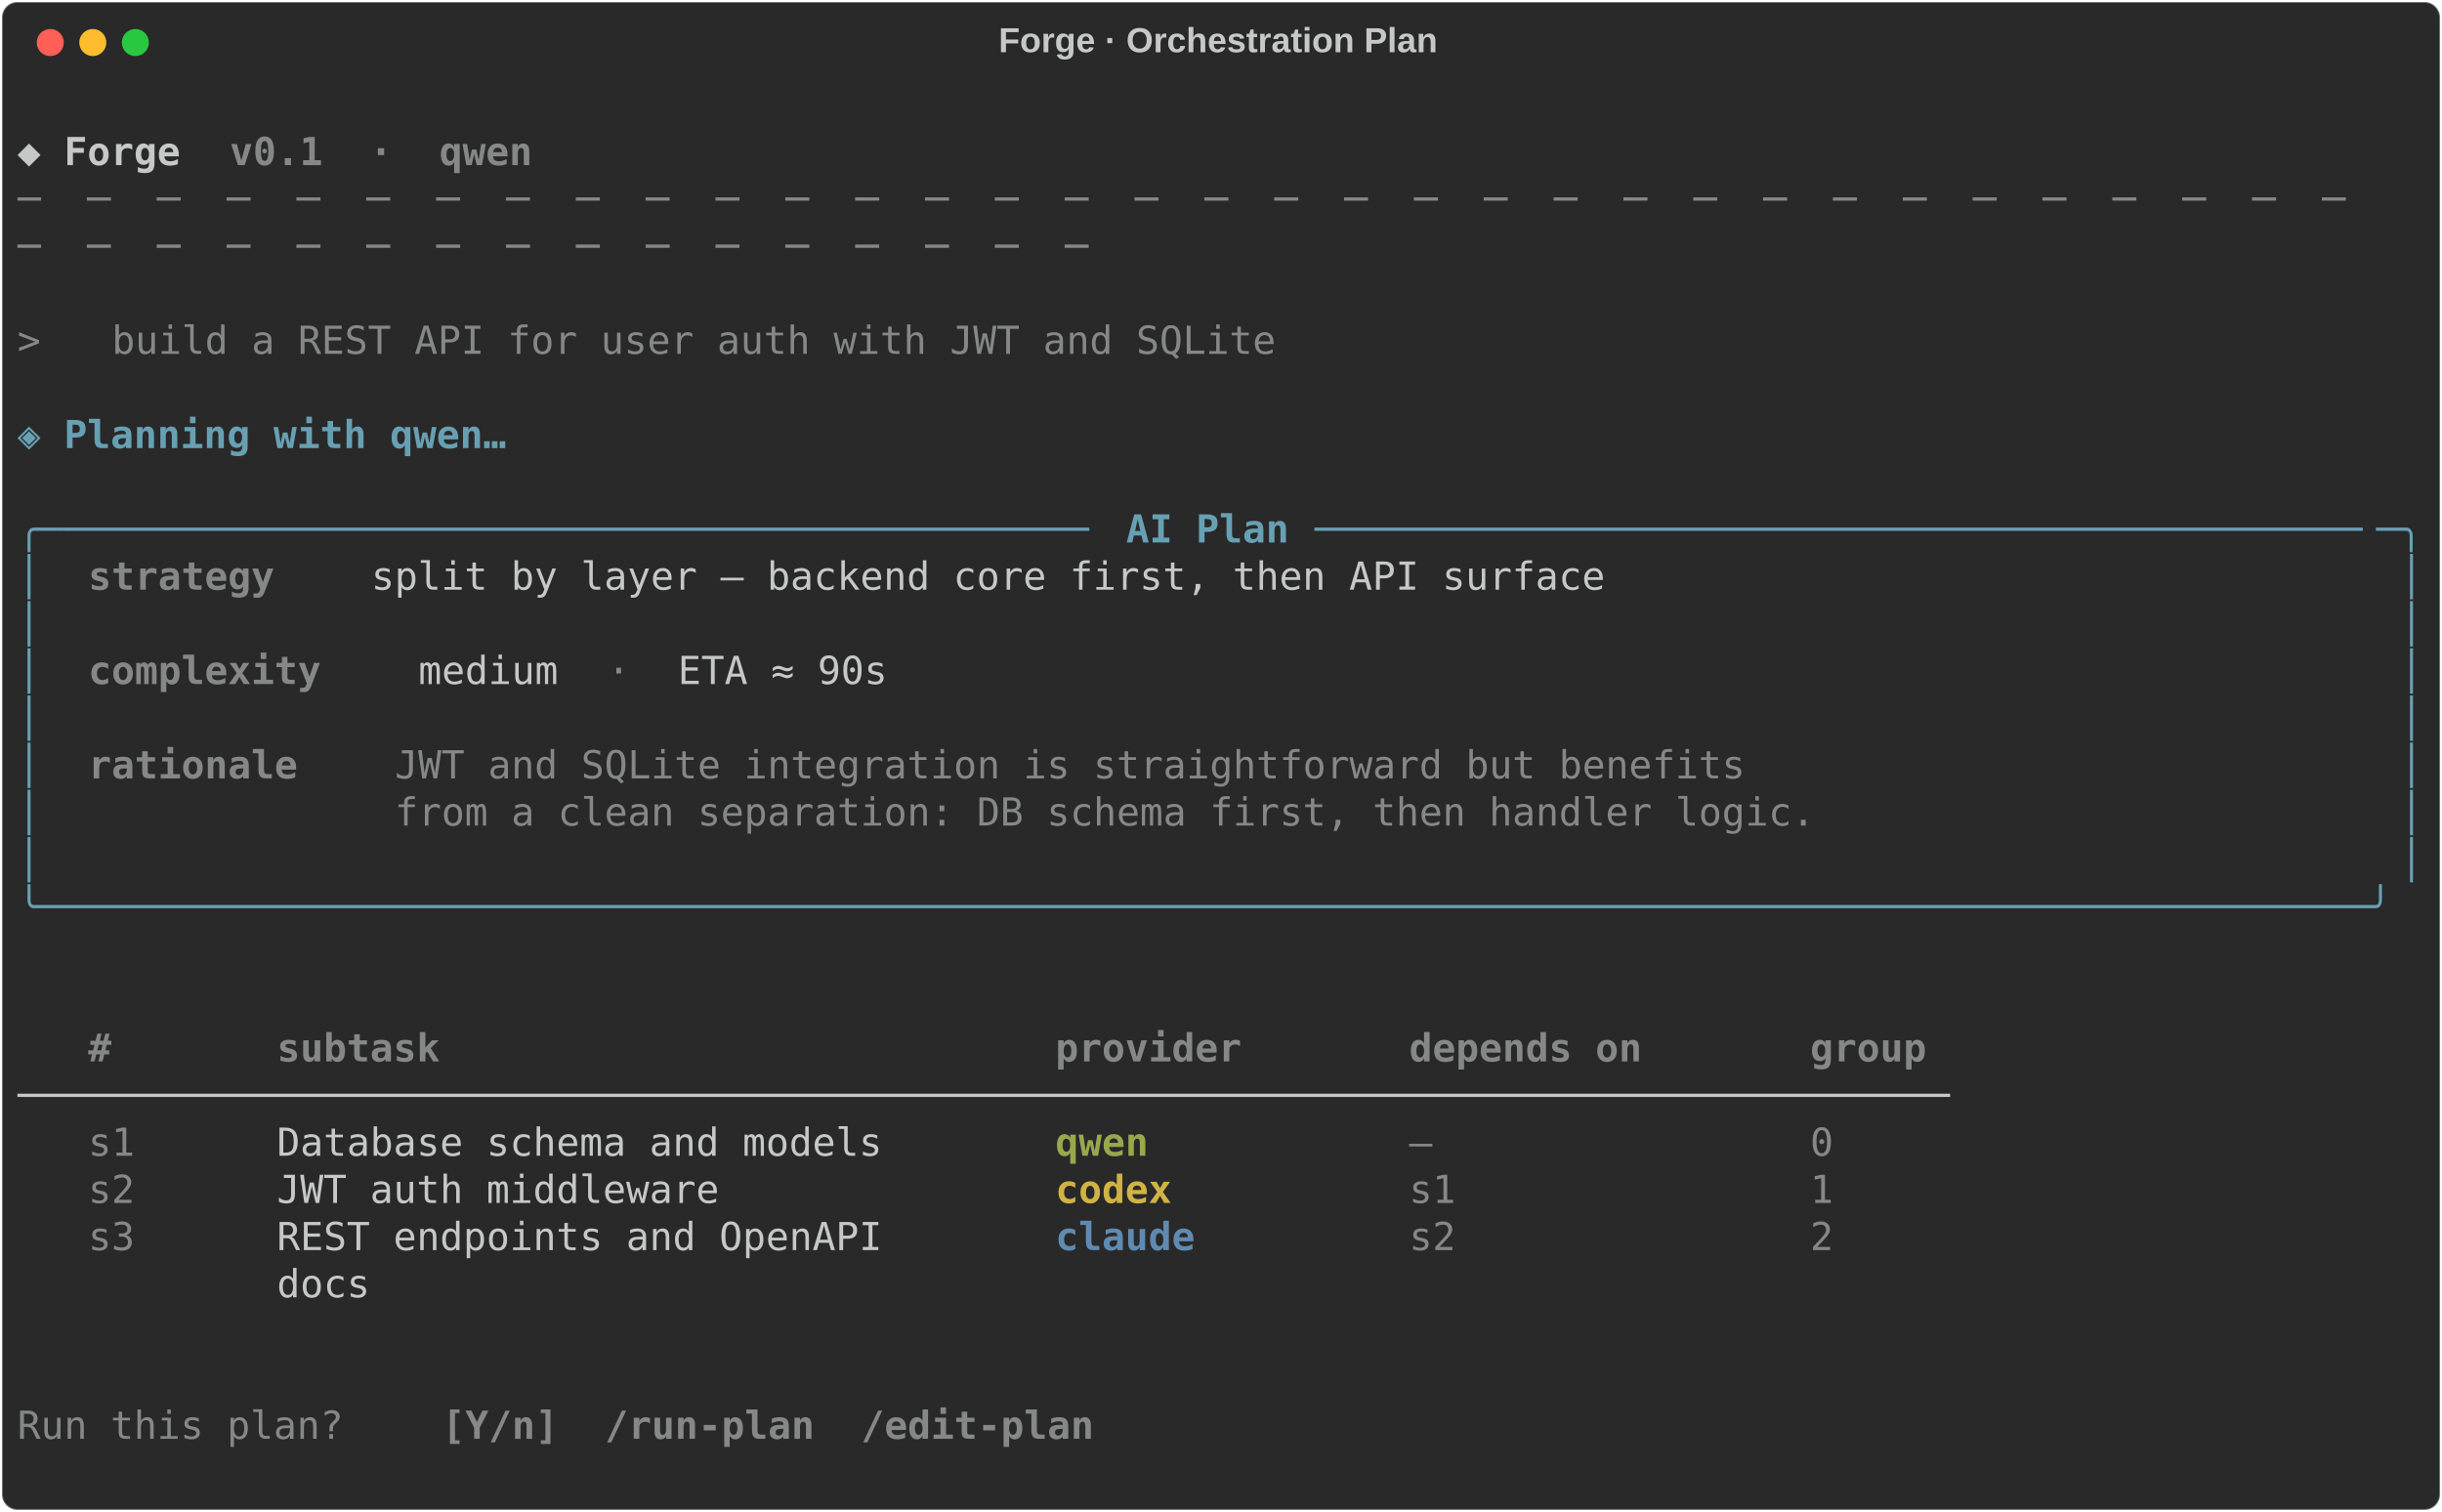
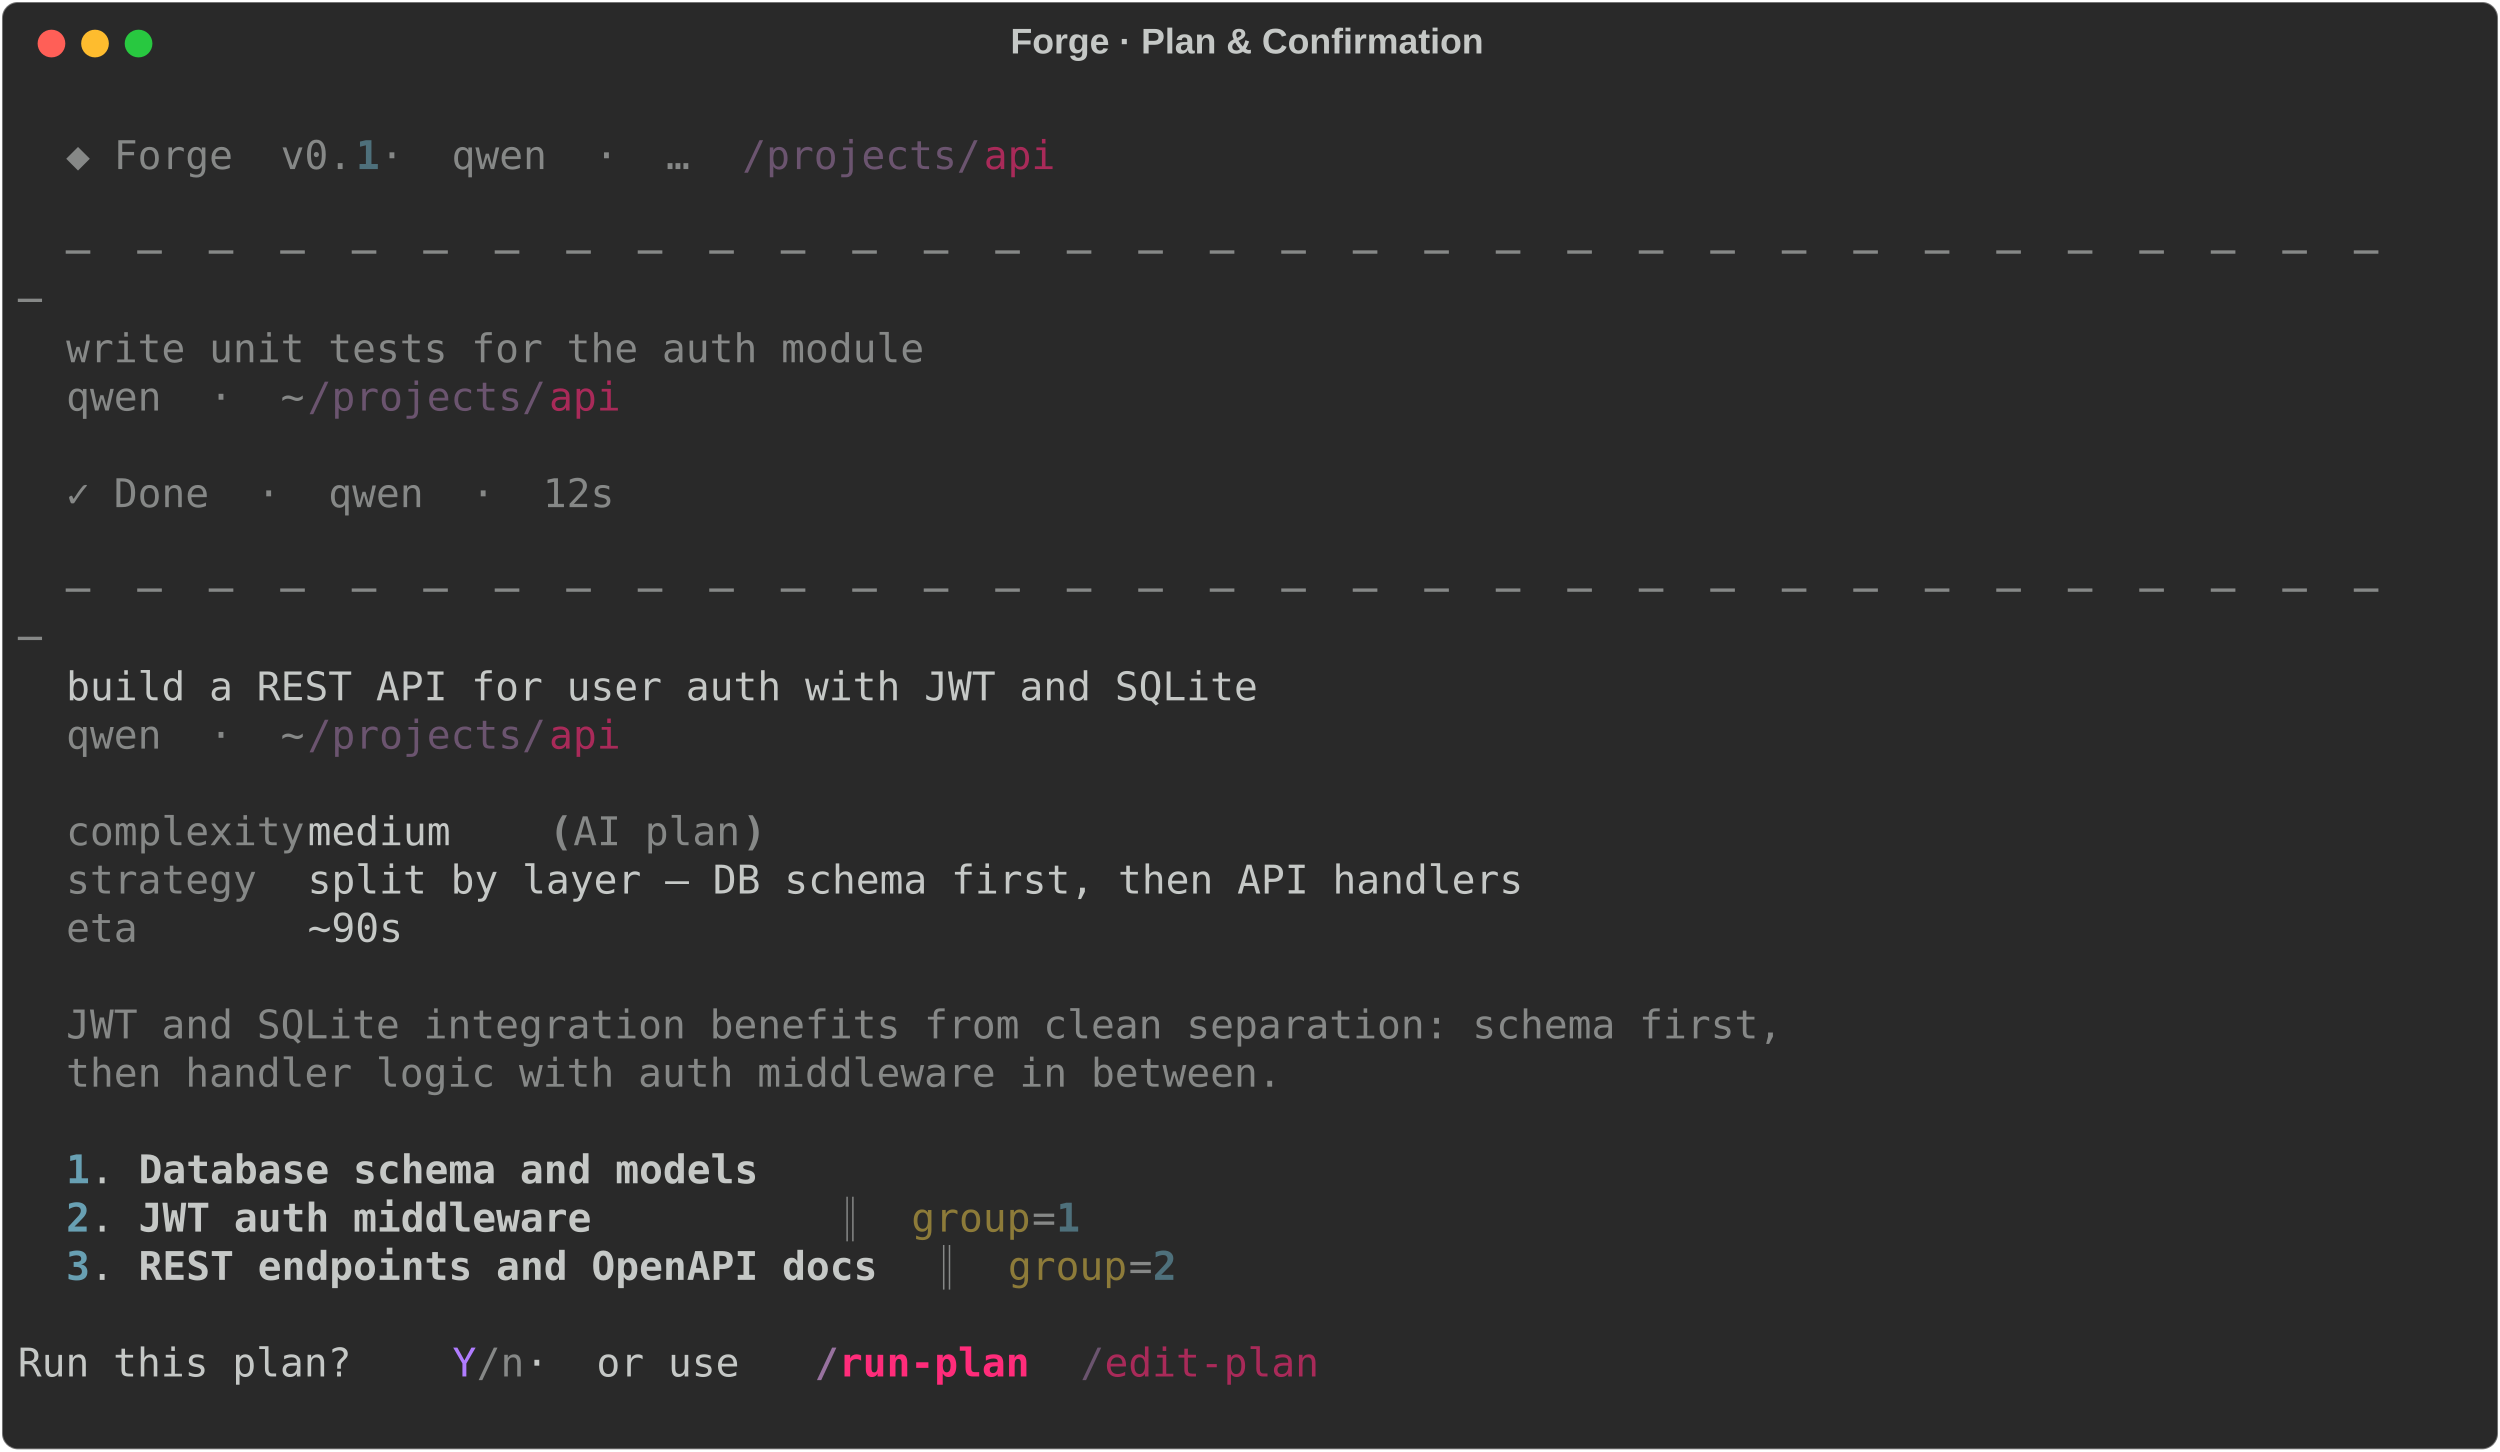
- <svg xmlns="http://www.w3.org/2000/svg" class="rich-terminal" viewBox="0 0 1263 782.0">
+ <svg xmlns="http://www.w3.org/2000/svg" class="rich-terminal" viewBox="0 0 1263 733.2">
  <style>

    @font-face {
        font-family: "Fira Code";
        src: local("FiraCode-Regular"),
                url("https://cdnjs.cloudflare.com/ajax/libs/firacode/6.2.0/woff2/FiraCode-Regular.woff2") format("woff2"),
                url("https://cdnjs.cloudflare.com/ajax/libs/firacode/6.2.0/woff/FiraCode-Regular.woff") format("woff");
        font-style: normal;
        font-weight: 400;
    }
    @font-face {
        font-family: "Fira Code";
        src: local("FiraCode-Bold"),
                url("https://cdnjs.cloudflare.com/ajax/libs/firacode/6.2.0/woff2/FiraCode-Bold.woff2") format("woff2"),
                url("https://cdnjs.cloudflare.com/ajax/libs/firacode/6.2.0/woff/FiraCode-Bold.woff") format("woff");
        font-style: bold;
        font-weight: 700;
    }

-     .terminal-3184034792-matrix {
+     .terminal-1102313696-matrix {
        font-family: Fira Code, monospace;
        font-size: 20px;
        line-height: 24.4px;
        font-variant-east-asian: full-width;
    }

-     .terminal-3184034792-title {
+     .terminal-1102313696-title {
        font-size: 18px;
        font-weight: bold;
        font-family: arial;
    }

-     .terminal-3184034792-r1 { fill: #c5c8c6 }
- .terminal-3184034792-r2 { fill: #c5c8c6;font-weight: bold }
- .terminal-3184034792-r3 { fill: #868887;font-weight: bold }
- .terminal-3184034792-r4 { fill: #868887 }
- .terminal-3184034792-r5 { fill: #68a0b3;font-weight: bold }
- .terminal-3184034792-r6 { fill: #68a0b3 }
- .terminal-3184034792-r7 { fill: #98a84b;font-weight: bold }
- .terminal-3184034792-r8 { fill: #d0b344;font-weight: bold }
- .terminal-3184034792-r9 { fill: #608ab1;font-weight: bold }
+     .terminal-1102313696-r1 { fill: #c5c8c6 }
+ .terminal-1102313696-r2 { fill: #868887 }
+ .terminal-1102313696-r3 { fill: #4e707b;font-weight: bold }
+ .terminal-1102313696-r4 { fill: #6b546f }
+ .terminal-1102313696-r5 { fill: #a92a59 }
+ .terminal-1102313696-r6 { fill: #868887;font-weight: bold }
+ .terminal-1102313696-r7 { fill: #68a0b3;font-weight: bold }
+ .terminal-1102313696-r8 { fill: #c5c8c6;font-weight: bold }
+ .terminal-1102313696-r9 { fill: #8d7b39 }
+ .terminal-1102313696-r10 { fill: #b07cff }
+ .terminal-1102313696-r11 { fill: #98729f;font-weight: bold }
+ .terminal-1102313696-r12 { fill: #ff2c7a;font-weight: bold }
    </style>
  <defs>
-     <clipPath id="terminal-3184034792-clip-terminal">
-       <rect x="0" y="0" width="1243.4" height="731.0" />
-     </clipPath>
-     <clipPath id="terminal-3184034792-line-0">
+     <clipPath id="terminal-1102313696-clip-terminal">
+       <rect x="0" y="0" width="1243.4" height="682.2" />
+     </clipPath>
+     <clipPath id="terminal-1102313696-line-0">
      <rect x="0" y="1.5" width="1244.4" height="24.65" />
    </clipPath>
-     <clipPath id="terminal-3184034792-line-1">
+     <clipPath id="terminal-1102313696-line-1">
      <rect x="0" y="25.9" width="1244.4" height="24.65" />
    </clipPath>
-     <clipPath id="terminal-3184034792-line-2">
+     <clipPath id="terminal-1102313696-line-2">
      <rect x="0" y="50.3" width="1244.4" height="24.65" />
    </clipPath>
-     <clipPath id="terminal-3184034792-line-3">
+     <clipPath id="terminal-1102313696-line-3">
      <rect x="0" y="74.7" width="1244.4" height="24.65" />
    </clipPath>
-     <clipPath id="terminal-3184034792-line-4">
+     <clipPath id="terminal-1102313696-line-4">
      <rect x="0" y="99.1" width="1244.4" height="24.65" />
    </clipPath>
-     <clipPath id="terminal-3184034792-line-5">
+     <clipPath id="terminal-1102313696-line-5">
      <rect x="0" y="123.5" width="1244.4" height="24.65" />
    </clipPath>
-     <clipPath id="terminal-3184034792-line-6">
+     <clipPath id="terminal-1102313696-line-6">
      <rect x="0" y="147.9" width="1244.4" height="24.65" />
    </clipPath>
-     <clipPath id="terminal-3184034792-line-7">
+     <clipPath id="terminal-1102313696-line-7">
      <rect x="0" y="172.3" width="1244.4" height="24.65" />
    </clipPath>
-     <clipPath id="terminal-3184034792-line-8">
+     <clipPath id="terminal-1102313696-line-8">
      <rect x="0" y="196.7" width="1244.4" height="24.65" />
    </clipPath>
-     <clipPath id="terminal-3184034792-line-9">
+     <clipPath id="terminal-1102313696-line-9">
      <rect x="0" y="221.1" width="1244.4" height="24.65" />
    </clipPath>
-     <clipPath id="terminal-3184034792-line-10">
+     <clipPath id="terminal-1102313696-line-10">
      <rect x="0" y="245.5" width="1244.4" height="24.65" />
    </clipPath>
-     <clipPath id="terminal-3184034792-line-11">
+     <clipPath id="terminal-1102313696-line-11">
      <rect x="0" y="269.9" width="1244.4" height="24.65" />
    </clipPath>
-     <clipPath id="terminal-3184034792-line-12">
+     <clipPath id="terminal-1102313696-line-12">
      <rect x="0" y="294.3" width="1244.4" height="24.65" />
    </clipPath>
-     <clipPath id="terminal-3184034792-line-13">
+     <clipPath id="terminal-1102313696-line-13">
      <rect x="0" y="318.7" width="1244.4" height="24.65" />
    </clipPath>
-     <clipPath id="terminal-3184034792-line-14">
+     <clipPath id="terminal-1102313696-line-14">
      <rect x="0" y="343.1" width="1244.4" height="24.65" />
    </clipPath>
-     <clipPath id="terminal-3184034792-line-15">
+     <clipPath id="terminal-1102313696-line-15">
      <rect x="0" y="367.5" width="1244.4" height="24.65" />
    </clipPath>
-     <clipPath id="terminal-3184034792-line-16">
+     <clipPath id="terminal-1102313696-line-16">
      <rect x="0" y="391.9" width="1244.4" height="24.65" />
    </clipPath>
-     <clipPath id="terminal-3184034792-line-17">
+     <clipPath id="terminal-1102313696-line-17">
      <rect x="0" y="416.3" width="1244.4" height="24.65" />
    </clipPath>
-     <clipPath id="terminal-3184034792-line-18">
+     <clipPath id="terminal-1102313696-line-18">
      <rect x="0" y="440.7" width="1244.4" height="24.65" />
    </clipPath>
-     <clipPath id="terminal-3184034792-line-19">
+     <clipPath id="terminal-1102313696-line-19">
      <rect x="0" y="465.1" width="1244.4" height="24.65" />
    </clipPath>
-     <clipPath id="terminal-3184034792-line-20">
+     <clipPath id="terminal-1102313696-line-20">
      <rect x="0" y="489.5" width="1244.4" height="24.65" />
    </clipPath>
-     <clipPath id="terminal-3184034792-line-21">
+     <clipPath id="terminal-1102313696-line-21">
      <rect x="0" y="513.9" width="1244.4" height="24.65" />
    </clipPath>
-     <clipPath id="terminal-3184034792-line-22">
+     <clipPath id="terminal-1102313696-line-22">
      <rect x="0" y="538.3" width="1244.4" height="24.65" />
    </clipPath>
-     <clipPath id="terminal-3184034792-line-23">
+     <clipPath id="terminal-1102313696-line-23">
      <rect x="0" y="562.7" width="1244.4" height="24.65" />
    </clipPath>
-     <clipPath id="terminal-3184034792-line-24">
+     <clipPath id="terminal-1102313696-line-24">
      <rect x="0" y="587.1" width="1244.4" height="24.65" />
    </clipPath>
-     <clipPath id="terminal-3184034792-line-25">
+     <clipPath id="terminal-1102313696-line-25">
      <rect x="0" y="611.5" width="1244.4" height="24.65" />
    </clipPath>
-     <clipPath id="terminal-3184034792-line-26">
+     <clipPath id="terminal-1102313696-line-26">
      <rect x="0" y="635.9" width="1244.4" height="24.65" />
    </clipPath>
-     <clipPath id="terminal-3184034792-line-27">
-       <rect x="0" y="660.3" width="1244.4" height="24.65" />
-     </clipPath>
-     <clipPath id="terminal-3184034792-line-28">
-       <rect x="0" y="684.7" width="1244.4" height="24.65" />
-     </clipPath>
  </defs>
-   <rect fill="#292929" stroke="rgba(255,255,255,0.35)" stroke-width="1" x="1" y="1" width="1261" height="780" rx="8" />
-   <text class="terminal-3184034792-title" fill="#c5c8c6" text-anchor="middle" x="630" y="27">Forge · Orchestration Plan</text>
+   <rect fill="#292929" stroke="rgba(255,255,255,0.35)" stroke-width="1" x="1" y="1" width="1261" height="731.2" rx="8" />
+   <text class="terminal-1102313696-title" fill="#c5c8c6" text-anchor="middle" x="630" y="27">Forge · Plan &amp; Confirmation</text>
  <g transform="translate(26,22)">
    <circle cx="0" cy="0" r="7" fill="#ff5f57" />
    <circle cx="22" cy="0" r="7" fill="#febc2e" />
    <circle cx="44" cy="0" r="7" fill="#28c840" />
  </g>
-   <g transform="translate(9, 41)" clip-path="url(#terminal-3184034792-clip-terminal)">
-     <g class="terminal-3184034792-matrix">
-       <text class="terminal-3184034792-r1" x="1244.4" y="20" textLength="12.2" clip-path="url(#terminal-3184034792-line-0)">
- </text>
-       <text class="terminal-3184034792-r2" x="0" y="44.4" textLength="109.8" clip-path="url(#terminal-3184034792-line-1)">  ◆ Forge</text>
-       <text class="terminal-3184034792-r3" x="109.8" y="44.4" textLength="183" clip-path="url(#terminal-3184034792-line-1)">  v0.1  ·  qwen</text>
-       <text class="terminal-3184034792-r1" x="1244.4" y="44.4" textLength="12.2" clip-path="url(#terminal-3184034792-line-1)">
- </text>
-       <text class="terminal-3184034792-r4" x="0" y="68.8" textLength="1244.4" clip-path="url(#terminal-3184034792-line-2)">  ─  ─  ─  ─  ─  ─  ─  ─  ─  ─  ─  ─  ─  ─  ─  ─  ─  ─  ─  ─  ─  ─  ─  ─  ─  ─  ─  ─  ─  ─  ─  ─  ─  ─</text>
-       <text class="terminal-3184034792-r1" x="1244.4" y="68.8" textLength="12.2" clip-path="url(#terminal-3184034792-line-2)">
- </text>
-       <text class="terminal-3184034792-r4" x="0" y="93.2" textLength="561.2" clip-path="url(#terminal-3184034792-line-3)">─  ─  ─  ─  ─  ─  ─  ─  ─  ─  ─  ─  ─  ─  ─  ─</text>
-       <text class="terminal-3184034792-r1" x="1244.4" y="93.2" textLength="12.2" clip-path="url(#terminal-3184034792-line-3)">
- </text>
-       <text class="terminal-3184034792-r1" x="1244.4" y="117.6" textLength="12.2" clip-path="url(#terminal-3184034792-line-4)">
- </text>
-       <text class="terminal-3184034792-r4" x="0" y="142" textLength="48.8" clip-path="url(#terminal-3184034792-line-5)">  &gt; </text>
-       <text class="terminal-3184034792-r4" x="48.8" y="142" textLength="610" clip-path="url(#terminal-3184034792-line-5)">build a REST API for user auth with JWT and SQLite</text>
-       <text class="terminal-3184034792-r1" x="1244.4" y="142" textLength="12.2" clip-path="url(#terminal-3184034792-line-5)">
- </text>
-       <text class="terminal-3184034792-r1" x="1244.4" y="166.4" textLength="12.2" clip-path="url(#terminal-3184034792-line-6)">
- </text>
-       <text class="terminal-3184034792-r5" x="0" y="190.8" textLength="280.6" clip-path="url(#terminal-3184034792-line-7)">  ◈ Planning with qwen…</text>
-       <text class="terminal-3184034792-r1" x="1244.4" y="190.8" textLength="12.2" clip-path="url(#terminal-3184034792-line-7)">
- </text>
-       <text class="terminal-3184034792-r1" x="1244.4" y="215.2" textLength="12.2" clip-path="url(#terminal-3184034792-line-8)">
- </text>
-       <text class="terminal-3184034792-r6" x="0" y="239.6" textLength="24.4" clip-path="url(#terminal-3184034792-line-9)">╭─</text>
-       <text class="terminal-3184034792-r6" x="24.4" y="239.6" textLength="536.8" clip-path="url(#terminal-3184034792-line-9)">────────────────────────────────────────────</text>
-       <text class="terminal-3184034792-r5" x="573.4" y="239.6" textLength="85.4" clip-path="url(#terminal-3184034792-line-9)">AI Plan</text>
-       <text class="terminal-3184034792-r6" x="671" y="239.6" textLength="549" clip-path="url(#terminal-3184034792-line-9)">─────────────────────────────────────────────</text>
-       <text class="terminal-3184034792-r6" x="1220" y="239.6" textLength="24.4" clip-path="url(#terminal-3184034792-line-9)">─╮</text>
-       <text class="terminal-3184034792-r1" x="1244.4" y="239.6" textLength="12.2" clip-path="url(#terminal-3184034792-line-9)">
- </text>
-       <text class="terminal-3184034792-r6" x="0" y="264" textLength="12.2" clip-path="url(#terminal-3184034792-line-10)">│</text>
-       <text class="terminal-3184034792-r3" x="36.6" y="264" textLength="146.4" clip-path="url(#terminal-3184034792-line-10)">  strategy  </text>
-       <text class="terminal-3184034792-r1" x="183" y="264" textLength="646.6" clip-path="url(#terminal-3184034792-line-10)">split by layer — backend core first, then API surface</text>
-       <text class="terminal-3184034792-r6" x="1232.2" y="264" textLength="12.2" clip-path="url(#terminal-3184034792-line-10)">│</text>
-       <text class="terminal-3184034792-r1" x="1244.4" y="264" textLength="12.2" clip-path="url(#terminal-3184034792-line-10)">
- </text>
-       <text class="terminal-3184034792-r6" x="0" y="288.4" textLength="12.2" clip-path="url(#terminal-3184034792-line-11)">│</text>
-       <text class="terminal-3184034792-r6" x="1232.2" y="288.4" textLength="12.2" clip-path="url(#terminal-3184034792-line-11)">│</text>
-       <text class="terminal-3184034792-r1" x="1244.4" y="288.4" textLength="12.2" clip-path="url(#terminal-3184034792-line-11)">
- </text>
-       <text class="terminal-3184034792-r6" x="0" y="312.8" textLength="12.2" clip-path="url(#terminal-3184034792-line-12)">│</text>
-       <text class="terminal-3184034792-r3" x="36.6" y="312.8" textLength="170.8" clip-path="url(#terminal-3184034792-line-12)">  complexity  </text>
-       <text class="terminal-3184034792-r1" x="207.4" y="312.8" textLength="97.6" clip-path="url(#terminal-3184034792-line-12)">medium  </text>
-       <text class="terminal-3184034792-r4" x="305" y="312.8" textLength="36.6" clip-path="url(#terminal-3184034792-line-12)">·  </text>
-       <text class="terminal-3184034792-r1" x="341.6" y="312.8" textLength="109.8" clip-path="url(#terminal-3184034792-line-12)">ETA ≈ 90s</text>
-       <text class="terminal-3184034792-r6" x="1232.2" y="312.8" textLength="12.2" clip-path="url(#terminal-3184034792-line-12)">│</text>
-       <text class="terminal-3184034792-r1" x="1244.4" y="312.8" textLength="12.2" clip-path="url(#terminal-3184034792-line-12)">
- </text>
-       <text class="terminal-3184034792-r6" x="0" y="337.2" textLength="12.2" clip-path="url(#terminal-3184034792-line-13)">│</text>
-       <text class="terminal-3184034792-r6" x="1232.2" y="337.2" textLength="12.2" clip-path="url(#terminal-3184034792-line-13)">│</text>
-       <text class="terminal-3184034792-r1" x="1244.4" y="337.2" textLength="12.2" clip-path="url(#terminal-3184034792-line-13)">
- </text>
-       <text class="terminal-3184034792-r6" x="0" y="361.6" textLength="12.2" clip-path="url(#terminal-3184034792-line-14)">│</text>
-       <text class="terminal-3184034792-r3" x="36.6" y="361.6" textLength="158.6" clip-path="url(#terminal-3184034792-line-14)">  rationale  </text>
-       <text class="terminal-3184034792-r4" x="195.2" y="361.6" textLength="707.6" clip-path="url(#terminal-3184034792-line-14)">JWT and SQLite integration is straightforward but benefits</text>
-       <text class="terminal-3184034792-r6" x="1232.2" y="361.6" textLength="12.2" clip-path="url(#terminal-3184034792-line-14)">│</text>
-       <text class="terminal-3184034792-r1" x="1244.4" y="361.6" textLength="12.2" clip-path="url(#terminal-3184034792-line-14)">
- </text>
-       <text class="terminal-3184034792-r6" x="0" y="386" textLength="12.2" clip-path="url(#terminal-3184034792-line-15)">│</text>
-       <text class="terminal-3184034792-r4" x="195.2" y="386" textLength="744.2" clip-path="url(#terminal-3184034792-line-15)">from a clean separation: DB schema first, then handler logic.</text>
-       <text class="terminal-3184034792-r6" x="1232.2" y="386" textLength="12.2" clip-path="url(#terminal-3184034792-line-15)">│</text>
-       <text class="terminal-3184034792-r1" x="1244.4" y="386" textLength="12.2" clip-path="url(#terminal-3184034792-line-15)">
- </text>
-       <text class="terminal-3184034792-r6" x="0" y="410.4" textLength="12.2" clip-path="url(#terminal-3184034792-line-16)">│</text>
-       <text class="terminal-3184034792-r6" x="1232.2" y="410.4" textLength="12.2" clip-path="url(#terminal-3184034792-line-16)">│</text>
-       <text class="terminal-3184034792-r1" x="1244.4" y="410.4" textLength="12.2" clip-path="url(#terminal-3184034792-line-16)">
- </text>
-       <text class="terminal-3184034792-r6" x="0" y="434.8" textLength="1244.4" clip-path="url(#terminal-3184034792-line-17)">╰────────────────────────────────────────────────────────────────────────────────────────────────────╯</text>
-       <text class="terminal-3184034792-r1" x="1244.4" y="434.8" textLength="12.2" clip-path="url(#terminal-3184034792-line-17)">
- </text>
-       <text class="terminal-3184034792-r1" x="1244.4" y="459.2" textLength="12.2" clip-path="url(#terminal-3184034792-line-18)">
- </text>
-       <text class="terminal-3184034792-r1" x="1244.4" y="483.6" textLength="12.2" clip-path="url(#terminal-3184034792-line-19)">
- </text>
-       <text class="terminal-3184034792-r3" x="36.6" y="508" textLength="36.6" clip-path="url(#terminal-3184034792-line-20)">#  </text>
-       <text class="terminal-3184034792-r3" x="134.2" y="508" textLength="341.6" clip-path="url(#terminal-3184034792-line-20)">subtask                     </text>
-       <text class="terminal-3184034792-r3" x="536.8" y="508" textLength="122" clip-path="url(#terminal-3184034792-line-20)">provider  </text>
-       <text class="terminal-3184034792-r3" x="719.8" y="508" textLength="146.4" clip-path="url(#terminal-3184034792-line-20)">depends on  </text>
-       <text class="terminal-3184034792-r3" x="927.2" y="508" textLength="73.2" clip-path="url(#terminal-3184034792-line-20)">group </text>
-       <text class="terminal-3184034792-r1" x="1244.4" y="508" textLength="12.2" clip-path="url(#terminal-3184034792-line-20)">
- </text>
-       <text class="terminal-3184034792-r1" x="0" y="532.4" textLength="1037" clip-path="url(#terminal-3184034792-line-21)"> ─────────────────────────────────────────────────────────────────────────────────── </text>
-       <text class="terminal-3184034792-r1" x="1244.4" y="532.4" textLength="12.2" clip-path="url(#terminal-3184034792-line-21)">
- </text>
-       <text class="terminal-3184034792-r4" x="36.6" y="556.8" textLength="36.6" clip-path="url(#terminal-3184034792-line-22)">s1 </text>
-       <text class="terminal-3184034792-r1" x="134.2" y="556.8" textLength="341.6" clip-path="url(#terminal-3184034792-line-22)">Database schema and models  </text>
-       <text class="terminal-3184034792-r7" x="536.8" y="556.8" textLength="48.8" clip-path="url(#terminal-3184034792-line-22)">qwen</text>
-       <text class="terminal-3184034792-r4" x="719.8" y="556.8" textLength="146.4" clip-path="url(#terminal-3184034792-line-22)">—           </text>
-       <text class="terminal-3184034792-r4" x="927.2" y="556.8" textLength="73.2" clip-path="url(#terminal-3184034792-line-22)">0     </text>
-       <text class="terminal-3184034792-r1" x="1244.4" y="556.8" textLength="12.2" clip-path="url(#terminal-3184034792-line-22)">
- </text>
-       <text class="terminal-3184034792-r4" x="36.6" y="581.2" textLength="36.6" clip-path="url(#terminal-3184034792-line-23)">s2 </text>
-       <text class="terminal-3184034792-r1" x="134.2" y="581.2" textLength="341.6" clip-path="url(#terminal-3184034792-line-23)">JWT auth middleware         </text>
-       <text class="terminal-3184034792-r8" x="536.8" y="581.2" textLength="61" clip-path="url(#terminal-3184034792-line-23)">codex</text>
-       <text class="terminal-3184034792-r4" x="719.8" y="581.2" textLength="146.4" clip-path="url(#terminal-3184034792-line-23)">s1          </text>
-       <text class="terminal-3184034792-r4" x="927.2" y="581.2" textLength="73.2" clip-path="url(#terminal-3184034792-line-23)">1     </text>
-       <text class="terminal-3184034792-r1" x="1244.4" y="581.2" textLength="12.2" clip-path="url(#terminal-3184034792-line-23)">
- </text>
-       <text class="terminal-3184034792-r4" x="36.6" y="605.6" textLength="36.6" clip-path="url(#terminal-3184034792-line-24)">s3 </text>
-       <text class="terminal-3184034792-r1" x="134.2" y="605.6" textLength="341.6" clip-path="url(#terminal-3184034792-line-24)">REST endpoints and OpenAPI  </text>
-       <text class="terminal-3184034792-r9" x="536.8" y="605.6" textLength="73.2" clip-path="url(#terminal-3184034792-line-24)">claude</text>
-       <text class="terminal-3184034792-r4" x="719.8" y="605.6" textLength="146.4" clip-path="url(#terminal-3184034792-line-24)">s2          </text>
-       <text class="terminal-3184034792-r4" x="927.2" y="605.6" textLength="73.2" clip-path="url(#terminal-3184034792-line-24)">2     </text>
-       <text class="terminal-3184034792-r1" x="1244.4" y="605.6" textLength="12.2" clip-path="url(#terminal-3184034792-line-24)">
- </text>
-       <text class="terminal-3184034792-r1" x="134.2" y="630" textLength="341.6" clip-path="url(#terminal-3184034792-line-25)">docs                        </text>
-       <text class="terminal-3184034792-r1" x="1244.4" y="630" textLength="12.2" clip-path="url(#terminal-3184034792-line-25)">
- </text>
-       <text class="terminal-3184034792-r1" x="1244.4" y="654.4" textLength="12.2" clip-path="url(#terminal-3184034792-line-26)">
- </text>
-       <text class="terminal-3184034792-r1" x="1244.4" y="678.8" textLength="12.2" clip-path="url(#terminal-3184034792-line-27)">
- </text>
-       <text class="terminal-3184034792-r4" x="0" y="703.2" textLength="219.6" clip-path="url(#terminal-3184034792-line-28)">  Run this plan?  </text>
-       <text class="terminal-3184034792-r3" x="219.6" y="703.2" textLength="341.6" clip-path="url(#terminal-3184034792-line-28)">[Y/n]  /run-plan  /edit-plan</text>
-       <text class="terminal-3184034792-r1" x="1244.4" y="703.2" textLength="12.2" clip-path="url(#terminal-3184034792-line-28)">
- </text>
-       <text class="terminal-3184034792-r1" x="1244.4" y="727.6" textLength="12.2" clip-path="url(#terminal-3184034792-line-29)">
+   <g transform="translate(9, 41)" clip-path="url(#terminal-1102313696-clip-terminal)">
+     <g class="terminal-1102313696-matrix">
+       <text class="terminal-1102313696-r1" x="1244.4" y="20" textLength="12.2" clip-path="url(#terminal-1102313696-line-0)">
+ </text>
+       <text class="terminal-1102313696-r2" x="24.4" y="44.4" textLength="146.4" clip-path="url(#terminal-1102313696-line-1)">◆ Forge  v0.</text>
+       <text class="terminal-1102313696-r3" x="170.8" y="44.4" textLength="12.2" clip-path="url(#terminal-1102313696-line-1)">1</text>
+       <text class="terminal-1102313696-r2" x="183" y="44.4" textLength="183" clip-path="url(#terminal-1102313696-line-1)">  ·  qwen  ·  …</text>
+       <text class="terminal-1102313696-r4" x="366" y="44.4" textLength="122" clip-path="url(#terminal-1102313696-line-1)">/projects/</text>
+       <text class="terminal-1102313696-r5" x="488" y="44.4" textLength="36.6" clip-path="url(#terminal-1102313696-line-1)">api</text>
+       <text class="terminal-1102313696-r1" x="1244.4" y="44.4" textLength="12.2" clip-path="url(#terminal-1102313696-line-1)">
+ </text>
+       <text class="terminal-1102313696-r1" x="1244.4" y="68.8" textLength="12.2" clip-path="url(#terminal-1102313696-line-2)">
+ </text>
+       <text class="terminal-1102313696-r2" x="24.4" y="93.2" textLength="1220" clip-path="url(#terminal-1102313696-line-3)">  ─  ─  ─  ─  ─  ─  ─  ─  ─  ─  ─  ─  ─  ─  ─  ─  ─  ─  ─  ─  ─  ─  ─  ─  ─  ─  ─  ─  ─  ─  ─  ─  ─ </text>
+       <text class="terminal-1102313696-r1" x="1244.4" y="93.2" textLength="12.2" clip-path="url(#terminal-1102313696-line-3)">
+ </text>
+       <text class="terminal-1102313696-r2" x="0" y="117.6" textLength="36.6" clip-path="url(#terminal-1102313696-line-4)">─  </text>
+       <text class="terminal-1102313696-r1" x="1244.4" y="117.6" textLength="12.2" clip-path="url(#terminal-1102313696-line-4)">
+ </text>
+       <text class="terminal-1102313696-r2" x="24.4" y="142" textLength="439.2" clip-path="url(#terminal-1102313696-line-5)">write unit tests for the auth module</text>
+       <text class="terminal-1102313696-r1" x="1244.4" y="142" textLength="12.2" clip-path="url(#terminal-1102313696-line-5)">
+ </text>
+       <text class="terminal-1102313696-r2" x="24.4" y="166.4" textLength="122" clip-path="url(#terminal-1102313696-line-6)">qwen  ·  ~</text>
+       <text class="terminal-1102313696-r4" x="146.4" y="166.4" textLength="122" clip-path="url(#terminal-1102313696-line-6)">/projects/</text>
+       <text class="terminal-1102313696-r5" x="268.4" y="166.4" textLength="36.6" clip-path="url(#terminal-1102313696-line-6)">api</text>
+       <text class="terminal-1102313696-r1" x="1244.4" y="166.4" textLength="12.2" clip-path="url(#terminal-1102313696-line-6)">
+ </text>
+       <text class="terminal-1102313696-r1" x="1244.4" y="190.8" textLength="12.2" clip-path="url(#terminal-1102313696-line-7)">
+ </text>
+       <text class="terminal-1102313696-r2" x="24.4" y="215.2" textLength="280.6" clip-path="url(#terminal-1102313696-line-8)">✓ Done  ·  qwen  ·  12s</text>
+       <text class="terminal-1102313696-r1" x="1244.4" y="215.2" textLength="12.2" clip-path="url(#terminal-1102313696-line-8)">
+ </text>
+       <text class="terminal-1102313696-r1" x="1244.4" y="239.6" textLength="12.2" clip-path="url(#terminal-1102313696-line-9)">
+ </text>
+       <text class="terminal-1102313696-r2" x="24.4" y="264" textLength="1220" clip-path="url(#terminal-1102313696-line-10)">  ─  ─  ─  ─  ─  ─  ─  ─  ─  ─  ─  ─  ─  ─  ─  ─  ─  ─  ─  ─  ─  ─  ─  ─  ─  ─  ─  ─  ─  ─  ─  ─  ─ </text>
+       <text class="terminal-1102313696-r1" x="1244.4" y="264" textLength="12.2" clip-path="url(#terminal-1102313696-line-10)">
+ </text>
+       <text class="terminal-1102313696-r2" x="0" y="288.4" textLength="36.6" clip-path="url(#terminal-1102313696-line-11)">─  </text>
+       <text class="terminal-1102313696-r1" x="1244.4" y="288.4" textLength="12.2" clip-path="url(#terminal-1102313696-line-11)">
+ </text>
+       <text class="terminal-1102313696-r1" x="24.4" y="312.8" textLength="610" clip-path="url(#terminal-1102313696-line-12)">build a REST API for user auth with JWT and SQLite</text>
+       <text class="terminal-1102313696-r1" x="1244.4" y="312.8" textLength="12.2" clip-path="url(#terminal-1102313696-line-12)">
+ </text>
+       <text class="terminal-1102313696-r2" x="24.4" y="337.2" textLength="122" clip-path="url(#terminal-1102313696-line-13)">qwen  ·  ~</text>
+       <text class="terminal-1102313696-r4" x="146.4" y="337.2" textLength="122" clip-path="url(#terminal-1102313696-line-13)">/projects/</text>
+       <text class="terminal-1102313696-r5" x="268.4" y="337.2" textLength="36.6" clip-path="url(#terminal-1102313696-line-13)">api</text>
+       <text class="terminal-1102313696-r1" x="1244.4" y="337.2" textLength="12.2" clip-path="url(#terminal-1102313696-line-13)">
+ </text>
+       <text class="terminal-1102313696-r1" x="1244.4" y="361.6" textLength="12.2" clip-path="url(#terminal-1102313696-line-14)">
+ </text>
+       <text class="terminal-1102313696-r2" x="24.4" y="386" textLength="122" clip-path="url(#terminal-1102313696-line-15)">complexity</text>
+       <text class="terminal-1102313696-r1" x="146.4" y="386" textLength="122" clip-path="url(#terminal-1102313696-line-15)">  medium  </text>
+       <text class="terminal-1102313696-r6" x="268.4" y="386" textLength="12.2" clip-path="url(#terminal-1102313696-line-15)">(</text>
+       <text class="terminal-1102313696-r2" x="280.6" y="386" textLength="85.4" clip-path="url(#terminal-1102313696-line-15)">AI plan</text>
+       <text class="terminal-1102313696-r6" x="366" y="386" textLength="12.2" clip-path="url(#terminal-1102313696-line-15)">)</text>
+       <text class="terminal-1102313696-r1" x="1244.4" y="386" textLength="12.2" clip-path="url(#terminal-1102313696-line-15)">
+ </text>
+       <text class="terminal-1102313696-r2" x="24.4" y="410.4" textLength="122" clip-path="url(#terminal-1102313696-line-16)">strategy  </text>
+       <text class="terminal-1102313696-r1" x="146.4" y="410.4" textLength="646.6" clip-path="url(#terminal-1102313696-line-16)">  split by layer — DB schema first, then API handlers</text>
+       <text class="terminal-1102313696-r1" x="1244.4" y="410.4" textLength="12.2" clip-path="url(#terminal-1102313696-line-16)">
+ </text>
+       <text class="terminal-1102313696-r2" x="24.4" y="434.8" textLength="122" clip-path="url(#terminal-1102313696-line-17)">eta       </text>
+       <text class="terminal-1102313696-r1" x="146.4" y="434.8" textLength="73.2" clip-path="url(#terminal-1102313696-line-17)">  ~90s</text>
+       <text class="terminal-1102313696-r1" x="1244.4" y="434.8" textLength="12.2" clip-path="url(#terminal-1102313696-line-17)">
+ </text>
+       <text class="terminal-1102313696-r1" x="1244.4" y="459.2" textLength="12.2" clip-path="url(#terminal-1102313696-line-18)">
+ </text>
+       <text class="terminal-1102313696-r2" x="24.4" y="483.6" textLength="878.4" clip-path="url(#terminal-1102313696-line-19)">JWT and SQLite integration benefits from clean separation: schema first,</text>
+       <text class="terminal-1102313696-r1" x="1244.4" y="483.6" textLength="12.2" clip-path="url(#terminal-1102313696-line-19)">
+ </text>
+       <text class="terminal-1102313696-r2" x="24.4" y="508" textLength="622.2" clip-path="url(#terminal-1102313696-line-20)">then handler logic with auth middleware in between.</text>
+       <text class="terminal-1102313696-r1" x="1244.4" y="508" textLength="12.2" clip-path="url(#terminal-1102313696-line-20)">
+ </text>
+       <text class="terminal-1102313696-r1" x="1244.4" y="532.4" textLength="12.2" clip-path="url(#terminal-1102313696-line-21)">
+ </text>
+       <text class="terminal-1102313696-r7" x="24.4" y="556.8" textLength="12.2" clip-path="url(#terminal-1102313696-line-22)">1</text>
+       <text class="terminal-1102313696-r1" x="36.6" y="556.8" textLength="24.4" clip-path="url(#terminal-1102313696-line-22)">. </text>
+       <text class="terminal-1102313696-r8" x="61" y="556.8" textLength="317.2" clip-path="url(#terminal-1102313696-line-22)">Database schema and models</text>
+       <text class="terminal-1102313696-r1" x="1244.4" y="556.8" textLength="12.2" clip-path="url(#terminal-1102313696-line-22)">
+ </text>
+       <text class="terminal-1102313696-r7" x="24.4" y="581.2" textLength="12.2" clip-path="url(#terminal-1102313696-line-23)">2</text>
+       <text class="terminal-1102313696-r1" x="36.6" y="581.2" textLength="24.4" clip-path="url(#terminal-1102313696-line-23)">. </text>
+       <text class="terminal-1102313696-r8" x="61" y="581.2" textLength="231.8" clip-path="url(#terminal-1102313696-line-23)">JWT auth middleware</text>
+       <text class="terminal-1102313696-r2" x="414.8" y="581.2" textLength="36.6" clip-path="url(#terminal-1102313696-line-23)">  ∥</text>
+       <text class="terminal-1102313696-r9" x="451.4" y="581.2" textLength="61" clip-path="url(#terminal-1102313696-line-23)">group</text>
+       <text class="terminal-1102313696-r2" x="512.4" y="581.2" textLength="12.2" clip-path="url(#terminal-1102313696-line-23)">=</text>
+       <text class="terminal-1102313696-r3" x="524.6" y="581.2" textLength="12.2" clip-path="url(#terminal-1102313696-line-23)">1</text>
+       <text class="terminal-1102313696-r1" x="1244.4" y="581.2" textLength="12.2" clip-path="url(#terminal-1102313696-line-23)">
+ </text>
+       <text class="terminal-1102313696-r7" x="24.4" y="605.6" textLength="12.2" clip-path="url(#terminal-1102313696-line-24)">3</text>
+       <text class="terminal-1102313696-r1" x="36.6" y="605.6" textLength="24.4" clip-path="url(#terminal-1102313696-line-24)">. </text>
+       <text class="terminal-1102313696-r8" x="61" y="605.6" textLength="378.2" clip-path="url(#terminal-1102313696-line-24)">REST endpoints and OpenAPI docs</text>
+       <text class="terminal-1102313696-r2" x="463.6" y="605.6" textLength="36.6" clip-path="url(#terminal-1102313696-line-24)">  ∥</text>
+       <text class="terminal-1102313696-r9" x="500.2" y="605.6" textLength="61" clip-path="url(#terminal-1102313696-line-24)">group</text>
+       <text class="terminal-1102313696-r2" x="561.2" y="605.6" textLength="12.2" clip-path="url(#terminal-1102313696-line-24)">=</text>
+       <text class="terminal-1102313696-r3" x="573.4" y="605.6" textLength="12.2" clip-path="url(#terminal-1102313696-line-24)">2</text>
+       <text class="terminal-1102313696-r1" x="1244.4" y="605.6" textLength="12.2" clip-path="url(#terminal-1102313696-line-24)">
+ </text>
+       <text class="terminal-1102313696-r1" x="1244.4" y="630" textLength="12.2" clip-path="url(#terminal-1102313696-line-25)">
+ </text>
+       <text class="terminal-1102313696-r1" x="0" y="654.4" textLength="219.6" clip-path="url(#terminal-1102313696-line-26)">  Run this plan?  </text>
+       <text class="terminal-1102313696-r10" x="219.6" y="654.4" textLength="12.2" clip-path="url(#terminal-1102313696-line-26)">Y</text>
+       <text class="terminal-1102313696-r2" x="231.8" y="654.4" textLength="24.4" clip-path="url(#terminal-1102313696-line-26)">/n</text>
+       <text class="terminal-1102313696-r1" x="256.2" y="654.4" textLength="146.4" clip-path="url(#terminal-1102313696-line-26)">  ·  or use </text>
+       <text class="terminal-1102313696-r11" x="402.6" y="654.4" textLength="12.2" clip-path="url(#terminal-1102313696-line-26)">/</text>
+       <text class="terminal-1102313696-r12" x="414.8" y="654.4" textLength="97.6" clip-path="url(#terminal-1102313696-line-26)">run-plan</text>
+       <text class="terminal-1102313696-r4" x="536.8" y="654.4" textLength="12.2" clip-path="url(#terminal-1102313696-line-26)">/</text>
+       <text class="terminal-1102313696-r5" x="549" y="654.4" textLength="109.8" clip-path="url(#terminal-1102313696-line-26)">edit-plan</text>
+       <text class="terminal-1102313696-r1" x="1244.4" y="654.4" textLength="12.2" clip-path="url(#terminal-1102313696-line-26)">
+ </text>
+       <text class="terminal-1102313696-r1" x="1244.4" y="678.8" textLength="12.2" clip-path="url(#terminal-1102313696-line-27)">
</text>
    </g>
  </g>
</svg>
